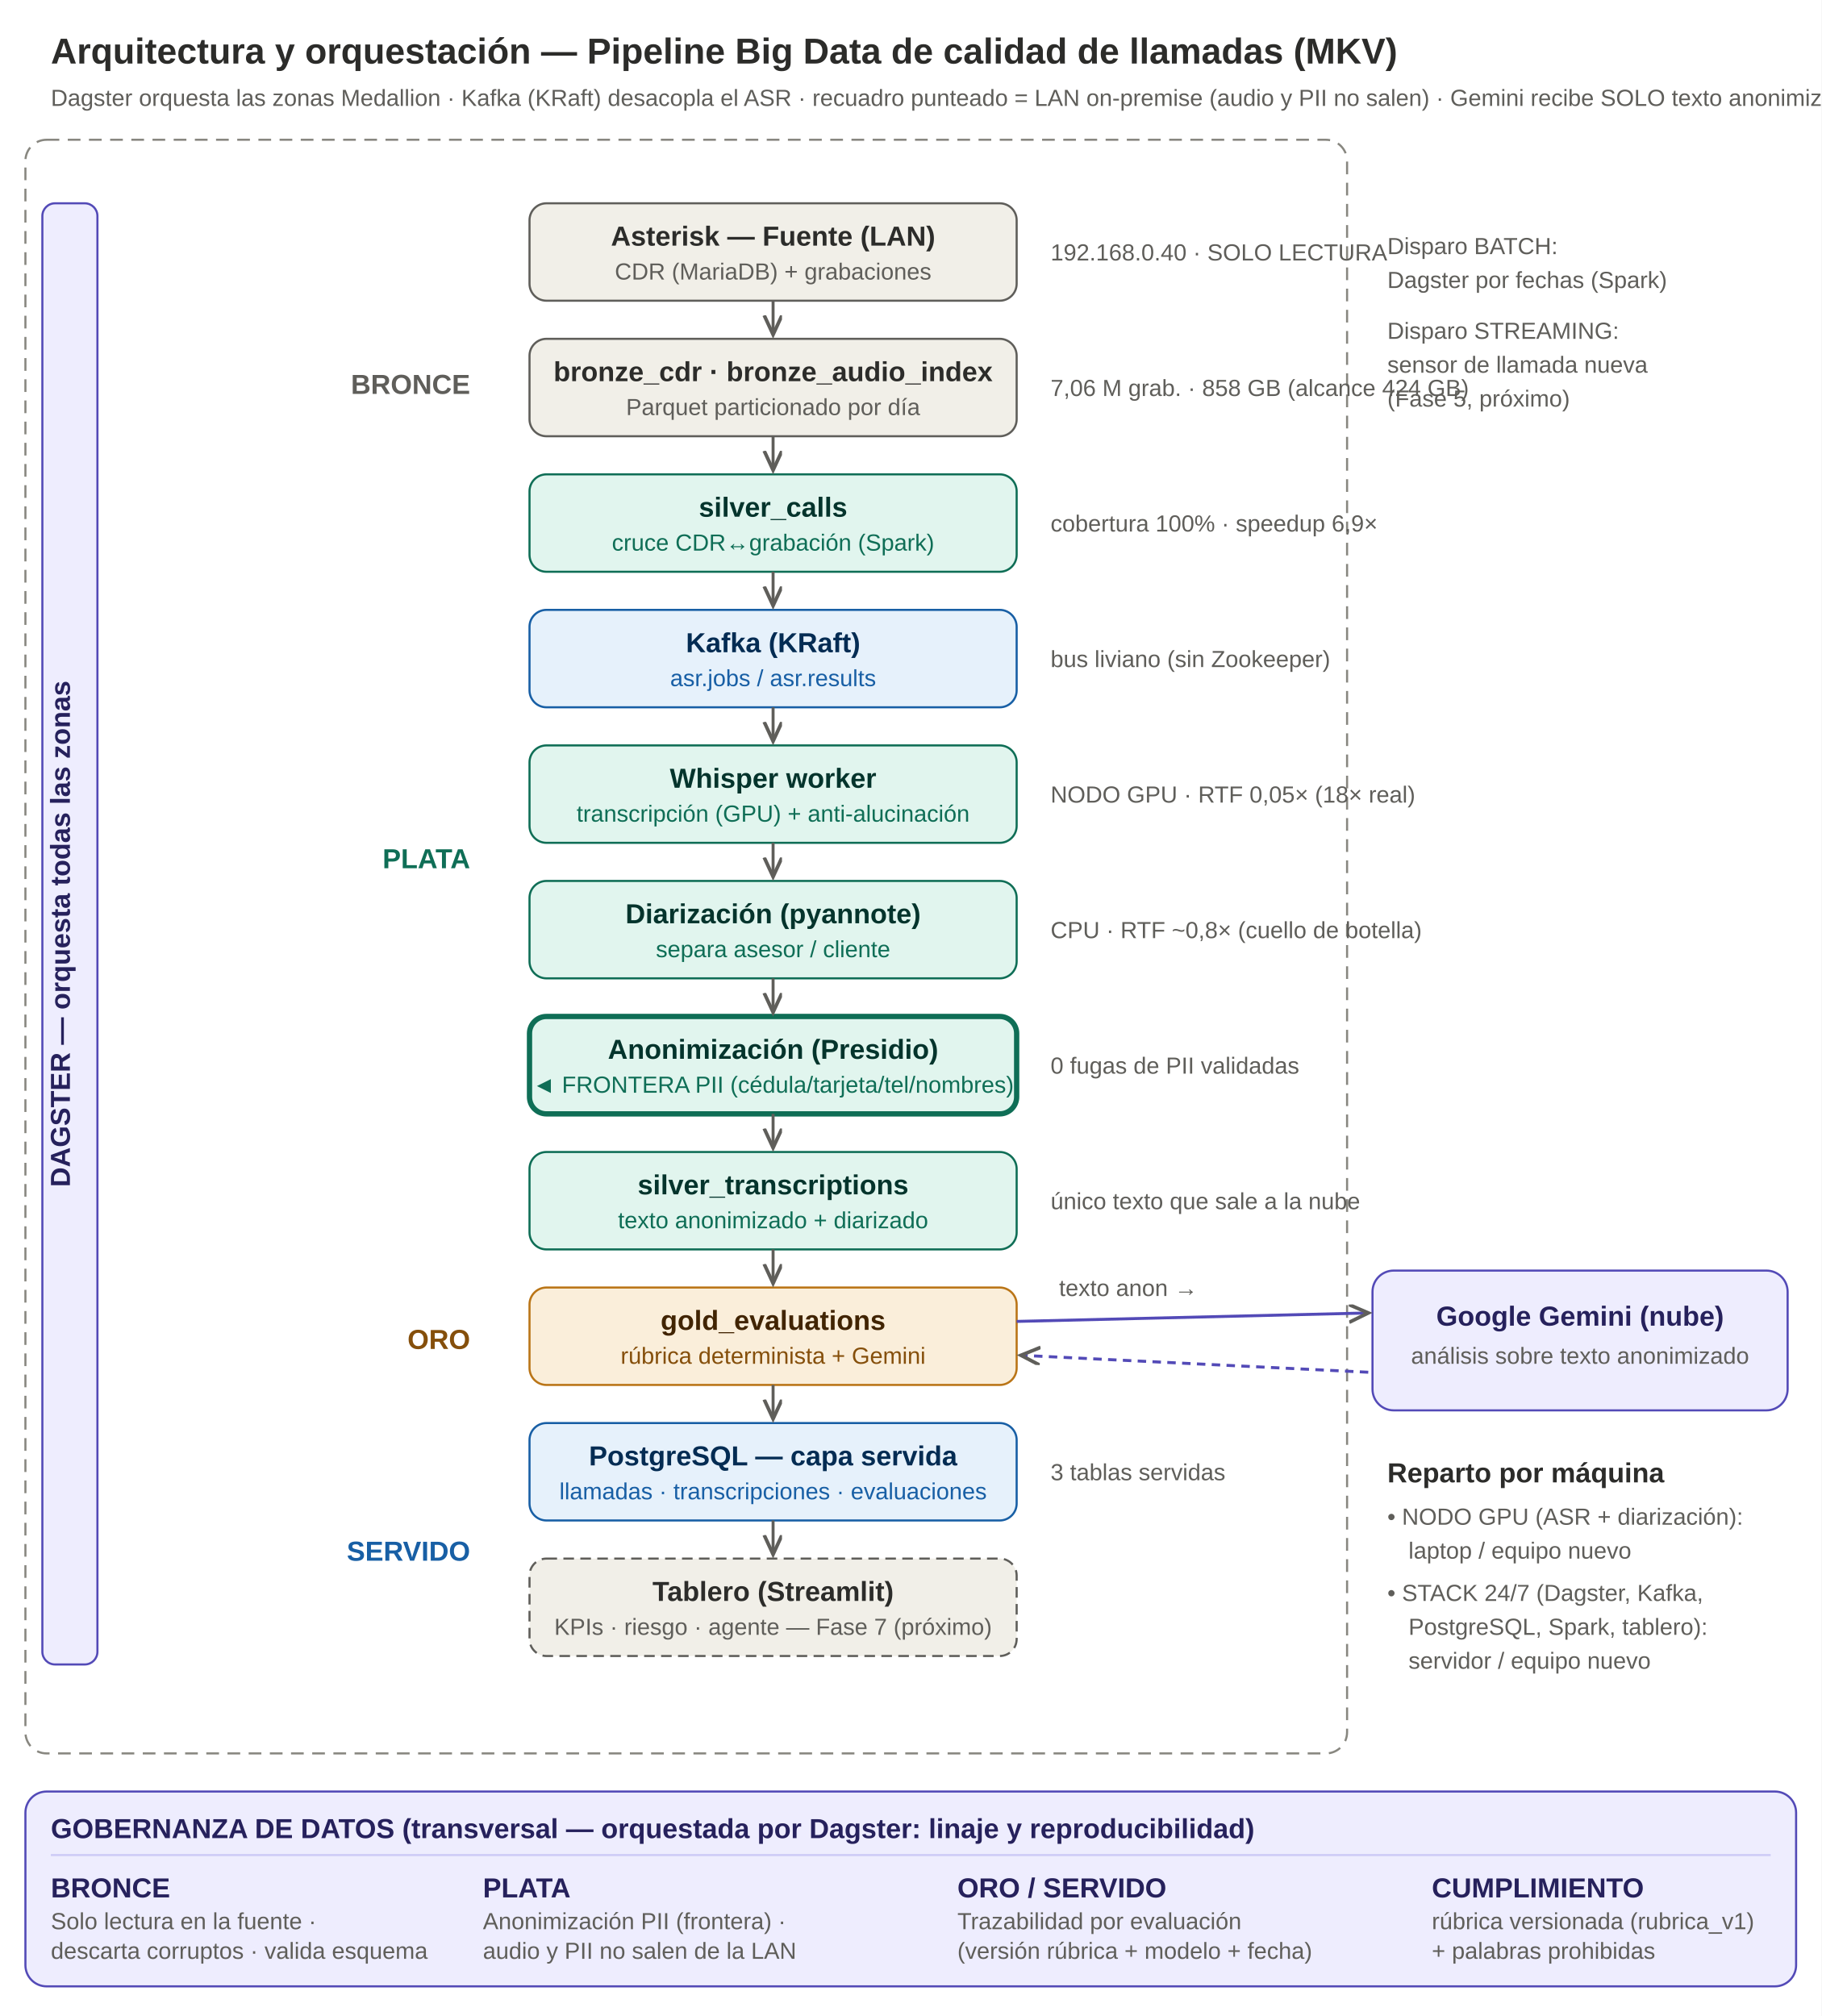
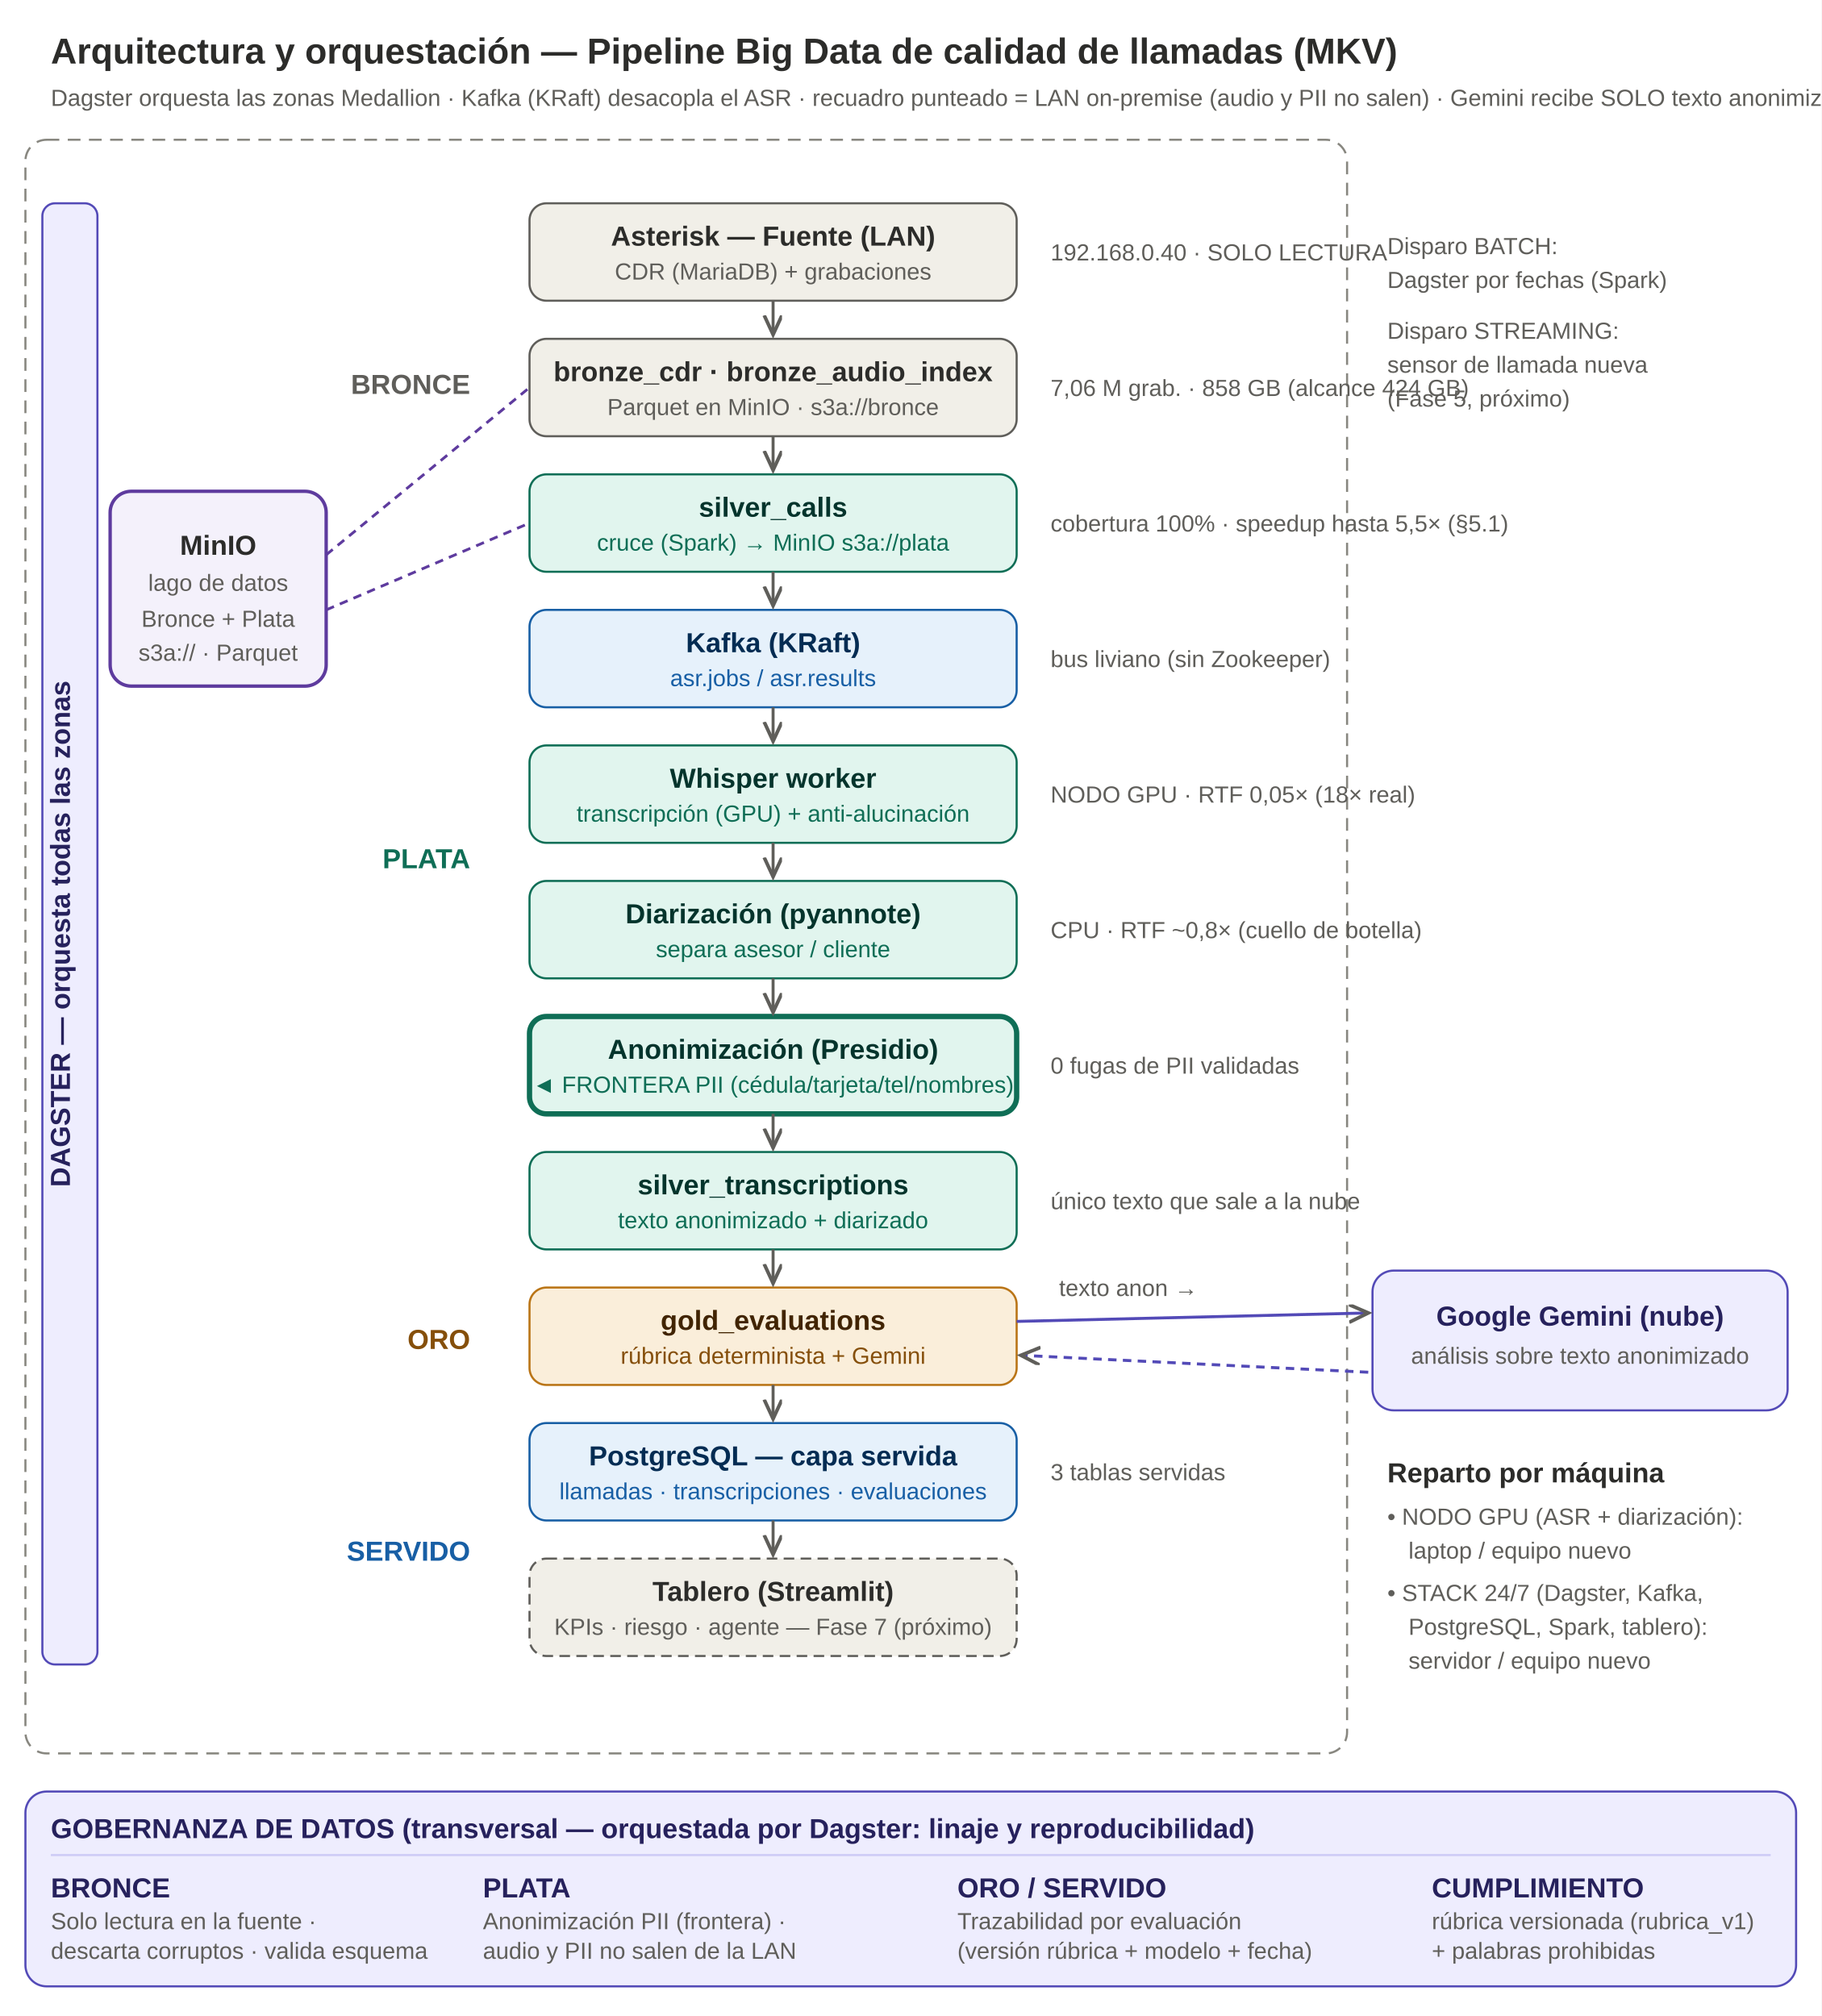
<svg xmlns="http://www.w3.org/2000/svg" width="860" height="952" viewBox="0 0 860 952" font-family="Segoe UI, Arial, sans-serif">
  <rect x="0" y="0" width="860" height="952" fill="#ffffff" />
  <style>
    .t{font-size:13px;fill:#2C2C2A}.th{font-size:13px;font-weight:600;fill:#2C2C2A}
    .ts{font-size:11px;fill:#5F5E5A}.zone{font-size:13px;font-weight:600}
    .tealt{fill:#04342C}.teals{fill:#0F6E56}.bluet{fill:#042C53}.blues{fill:#185FA5}
    .ambt{fill:#412402}.ambs{fill:#854F0B}.purt{fill:#26215C}
  </style>
  <defs>
    <marker id="ah" markerWidth="9" markerHeight="9" refX="6.5" refY="3" orient="auto">
      <path d="M0,0 L6.5,3 L0,6" fill="none" stroke="#5F5E5A" stroke-width="1.2" />
    </marker>
  </defs>
  <text x="24" y="30" font-size="17" font-weight="600" fill="#2C2C2A">Arquitectura y orquestación — Pipeline Big Data de calidad de llamadas (MKV)</text>
  <text class="ts" x="24" y="50">Dagster orquesta las zonas Medallion · Kafka (KRaft) desacopla el ASR · recuadro punteado = LAN on-premise (audio y PII no salen) · Gemini recibe SOLO texto anonimizado</text>
  <rect x="12" y="66" width="624" height="762" rx="10" fill="none" stroke="#888780" stroke-dasharray="6 4" />
  <rect x="20" y="96" width="26" height="690" rx="6" fill="#EEEDFE" stroke="#534AB7" />
  <text class="th purt" transform="rotate(-90 33 441)" x="33" y="441" text-anchor="middle">DAGSTER — orquesta todas las zonas</text>
  <text class="zone" x="222" y="186" text-anchor="end" fill="#5F5E5A">BRONCE</text>
  <text class="zone" x="222" y="410" text-anchor="end" fill="#0F6E56">PLATA</text>
  <text class="zone" x="222" y="637" text-anchor="end" fill="#854F0B">ORO</text>
  <text class="zone" x="222" y="737" text-anchor="end" fill="#185FA5">SERVIDO</text>
+   <g stroke="#5E3B9E" stroke-width="1.3" stroke-dasharray="4 3" fill="none">
+     <path d="M154,262 L250,183" />
+     <path d="M154,288 L250,247" />
+   </g>
+   <rect x="52" y="232" width="102" height="92" rx="10" fill="#F4F1FB" stroke="#5E3B9E" stroke-width="1.6" />
+   <text class="th" x="103" y="262" text-anchor="middle" fill="#5E3B9E">MinIO</text>
+   <text class="ts" x="103" y="279" text-anchor="middle" fill="#5E3B9E">lago de datos</text>
+   <text class="ts" x="103" y="296" text-anchor="middle" fill="#5E3B9E">Bronce + Plata</text>
+   <text class="ts" x="103" y="312" text-anchor="middle" fill="#5E3B9E">s3a:// · Parquet</text>
  <rect x="250" y="96" width="230" height="46" rx="8" fill="#F1EFE8" stroke="#5F5E5A" />
  <text class="th" x="365" y="116" text-anchor="middle">Asterisk — Fuente (LAN)</text>
  <text class="ts" x="365" y="132" text-anchor="middle">CDR (MariaDB) + grabaciones</text>
  <rect x="250" y="160" width="230" height="46" rx="8" fill="#F1EFE8" stroke="#5F5E5A" />
  <text class="th" x="365" y="180" text-anchor="middle">bronze_cdr · bronze_audio_index</text>
-   <text class="ts" x="365" y="196" text-anchor="middle">Parquet particionado por día</text>
+   <text class="ts" x="365" y="196" text-anchor="middle">Parquet en MinIO · s3a://bronce</text>
  <rect x="250" y="224" width="230" height="46" rx="8" fill="#E1F5EE" stroke="#0F6E56" />
  <text class="th tealt" x="365" y="244" text-anchor="middle">silver_calls</text>
-   <text class="ts teals" x="365" y="260" text-anchor="middle">cruce CDR↔grabación (Spark)</text>
+   <text class="ts teals" x="365" y="260" text-anchor="middle">cruce (Spark) → MinIO s3a://plata</text>
  <rect x="250" y="288" width="230" height="46" rx="8" fill="#E6F1FB" stroke="#185FA5" />
  <text class="th bluet" x="365" y="308" text-anchor="middle">Kafka (KRaft)</text>
  <text class="ts blues" x="365" y="324" text-anchor="middle">asr.jobs / asr.results</text>
  <rect x="250" y="352" width="230" height="46" rx="8" fill="#E1F5EE" stroke="#0F6E56" />
  <text class="th tealt" x="365" y="372" text-anchor="middle">Whisper worker</text>
  <text class="ts teals" x="365" y="388" text-anchor="middle">transcripción (GPU) + anti-alucinación</text>
  <rect x="250" y="416" width="230" height="46" rx="8" fill="#E1F5EE" stroke="#0F6E56" />
  <text class="th tealt" x="365" y="436" text-anchor="middle">Diarización (pyannote)</text>
  <text class="ts teals" x="365" y="452" text-anchor="middle">separa asesor / cliente</text>
  <rect x="250" y="480" width="230" height="46" rx="8" fill="#E1F5EE" stroke="#0F6E56" stroke-width="2.5" />
  <text class="th tealt" x="365" y="500" text-anchor="middle">Anonimización (Presidio)</text>
  <text class="ts teals" x="365" y="516" text-anchor="middle">◄ FRONTERA PII (cédula/tarjeta/tel/nombres)</text>
  <rect x="250" y="544" width="230" height="46" rx="8" fill="#E1F5EE" stroke="#0F6E56" />
  <text class="th tealt" x="365" y="564" text-anchor="middle">silver_transcriptions</text>
  <text class="ts teals" x="365" y="580" text-anchor="middle">texto anonimizado + diarizado</text>
  <rect x="250" y="608" width="230" height="46" rx="8" fill="#FAEEDA" stroke="#BA7517" />
  <text class="th ambt" x="365" y="628" text-anchor="middle">gold_evaluations</text>
  <text class="ts ambs" x="365" y="644" text-anchor="middle">rúbrica determinista + Gemini</text>
  <rect x="250" y="672" width="230" height="46" rx="8" fill="#E6F1FB" stroke="#185FA5" />
  <text class="th bluet" x="365" y="692" text-anchor="middle">PostgreSQL — capa servida</text>
  <text class="ts blues" x="365" y="708" text-anchor="middle">llamadas · transcripciones · evaluaciones</text>
  <rect x="250" y="736" width="230" height="46" rx="8" fill="#F1EFE8" stroke="#5F5E5A" stroke-dasharray="5 3" />
  <text class="th" x="365" y="756" text-anchor="middle">Tablero (Streamlit)</text>
  <text class="ts" x="365" y="772" text-anchor="middle">KPIs · riesgo · agente — Fase 7 (próximo)</text>
  <g stroke="#5F5E5A" stroke-width="1.4" marker-end="url(#ah)" fill="none">
    <line x1="365" y1="142" x2="365" y2="158" />
    <line x1="365" y1="206" x2="365" y2="222" />
    <line x1="365" y1="270" x2="365" y2="286" />
    <line x1="365" y1="334" x2="365" y2="350" />
    <line x1="365" y1="398" x2="365" y2="414" />
    <line x1="365" y1="462" x2="365" y2="478" />
    <line x1="365" y1="526" x2="365" y2="542" />
    <line x1="365" y1="590" x2="365" y2="606" />
    <line x1="365" y1="654" x2="365" y2="670" />
    <line x1="365" y1="718" x2="365" y2="734" />
  </g>
  <text class="ts" x="496" y="123">192.168.0.40 · SOLO LECTURA</text>
  <text class="ts" x="496" y="187">7,06 M grab. · 858 GB (alcance 424 GB)</text>
-   <text class="ts" x="496" y="251">cobertura 100% · speedup 6,9×</text>
+   <text class="ts" x="496" y="251">cobertura 100% · speedup hasta 5,5× (§5.1)</text>
  <text class="ts" x="496" y="315">bus liviano (sin Zookeeper)</text>
  <text class="ts" x="496" y="379">NODO GPU · RTF 0,05× (18× real)</text>
  <text class="ts" x="496" y="443">CPU · RTF ~0,8× (cuello de botella)</text>
  <text class="ts" x="496" y="507">0 fugas de PII validadas</text>
  <text class="ts" x="496" y="571">único texto que sale a la nube</text>
  <text class="ts" x="496" y="699">3 tablas servidas</text>
  <rect x="648" y="600" width="196" height="66" rx="10" fill="#EEEDFE" stroke="#534AB7" />
  <text class="th purt" x="746" y="626" text-anchor="middle">Google Gemini (nube)</text>
  <text class="ts" x="746" y="644" text-anchor="middle" fill="#534AB7">análisis sobre texto anonimizado</text>
  <g stroke="#534AB7" stroke-width="1.4" marker-end="url(#ah)" fill="none">
    <line x1="480" y1="624" x2="646" y2="620" />
  </g>
  <g stroke="#534AB7" stroke-width="1.4" marker-end="url(#ah)" fill="none" stroke-dasharray="4 3">
    <line x1="646" y1="648" x2="482" y2="640" />
  </g>
  <text class="ts" x="500" y="612" fill="#534AB7">texto anon →</text>
  <text class="th" x="655" y="700">Reparto por máquina</text>
  <text class="ts" x="655" y="720">• NODO GPU (ASR + diarización):</text>
  <text class="ts" x="665" y="736">laptop / equipo nuevo</text>
  <text class="ts" x="655" y="756">• STACK 24/7 (Dagster, Kafka,</text>
  <text class="ts" x="665" y="772">PostgreSQL, Spark, tablero):</text>
  <text class="ts" x="665" y="788">servidor / equipo nuevo</text>
  <text class="ts" x="655" y="120" fill="#5F5E5A">Disparo BATCH:</text>
  <text class="ts" x="655" y="136">Dagster por fechas (Spark)</text>
  <text class="ts" x="655" y="160" fill="#5F5E5A">Disparo STREAMING:</text>
  <text class="ts" x="655" y="176">sensor de llamada nueva</text>
  <text class="ts" x="655" y="192">(Fase 5, próximo)</text>
  <rect x="12" y="846" width="836" height="92" rx="10" fill="#EEEDFE" stroke="#534AB7" />
  <text class="th purt" x="24" y="868">GOBERNANZA DE DATOS (transversal — orquestada por Dagster: linaje y reproducibilidad)</text>
  <line x1="24" y1="876" x2="836" y2="876" stroke="#CECBF6" />
  <text class="th purt" x="24" y="896">BRONCE</text>
  <text class="ts" x="24" y="911">Solo lectura en la fuente ·</text>
  <text class="ts" x="24" y="925">descarta corruptos · valida esquema</text>
  <text class="th purt" x="228" y="896">PLATA</text>
  <text class="ts" x="228" y="911">Anonimización PII (frontera) ·</text>
  <text class="ts" x="228" y="925">audio y PII no salen de la LAN</text>
  <text class="th purt" x="452" y="896">ORO / SERVIDO</text>
  <text class="ts" x="452" y="911">Trazabilidad por evaluación</text>
  <text class="ts" x="452" y="925">(versión rúbrica + modelo + fecha)</text>
  <text class="th purt" x="676" y="896">CUMPLIMIENTO</text>
  <text class="ts" x="676" y="911">rúbrica versionada (rubrica_v1)</text>
  <text class="ts" x="676" y="925">+ palabras prohibidas</text>
</svg>
